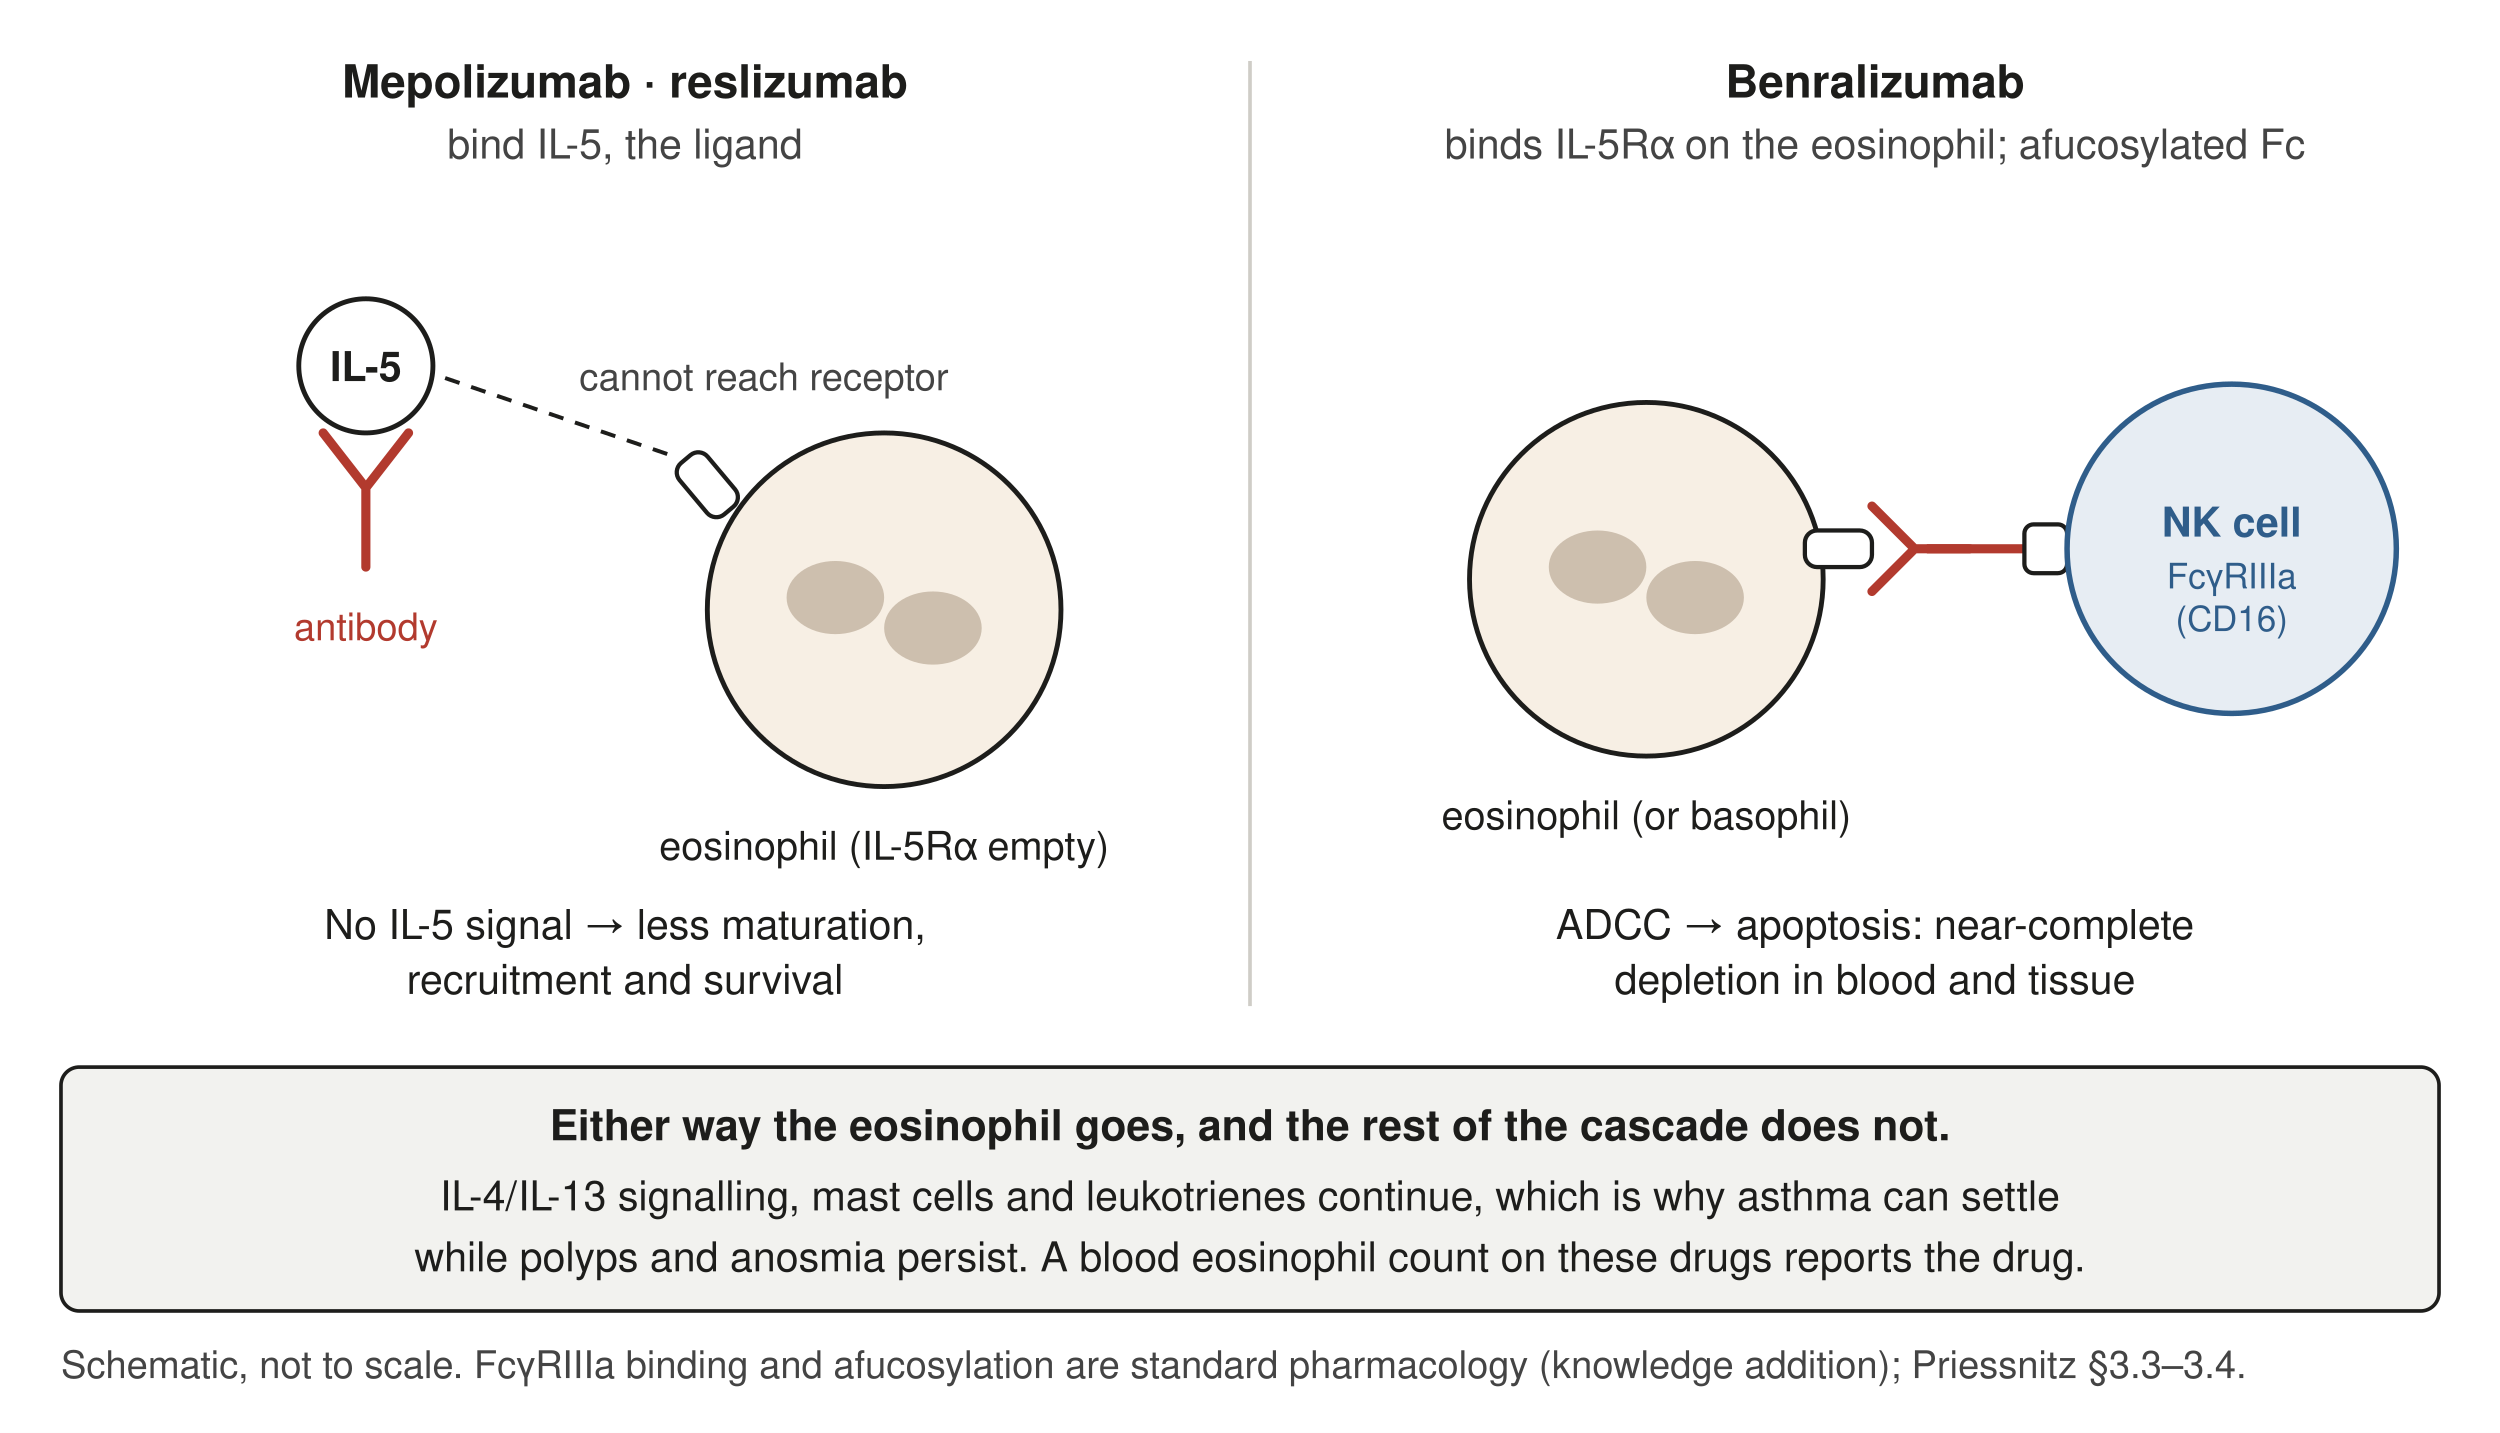
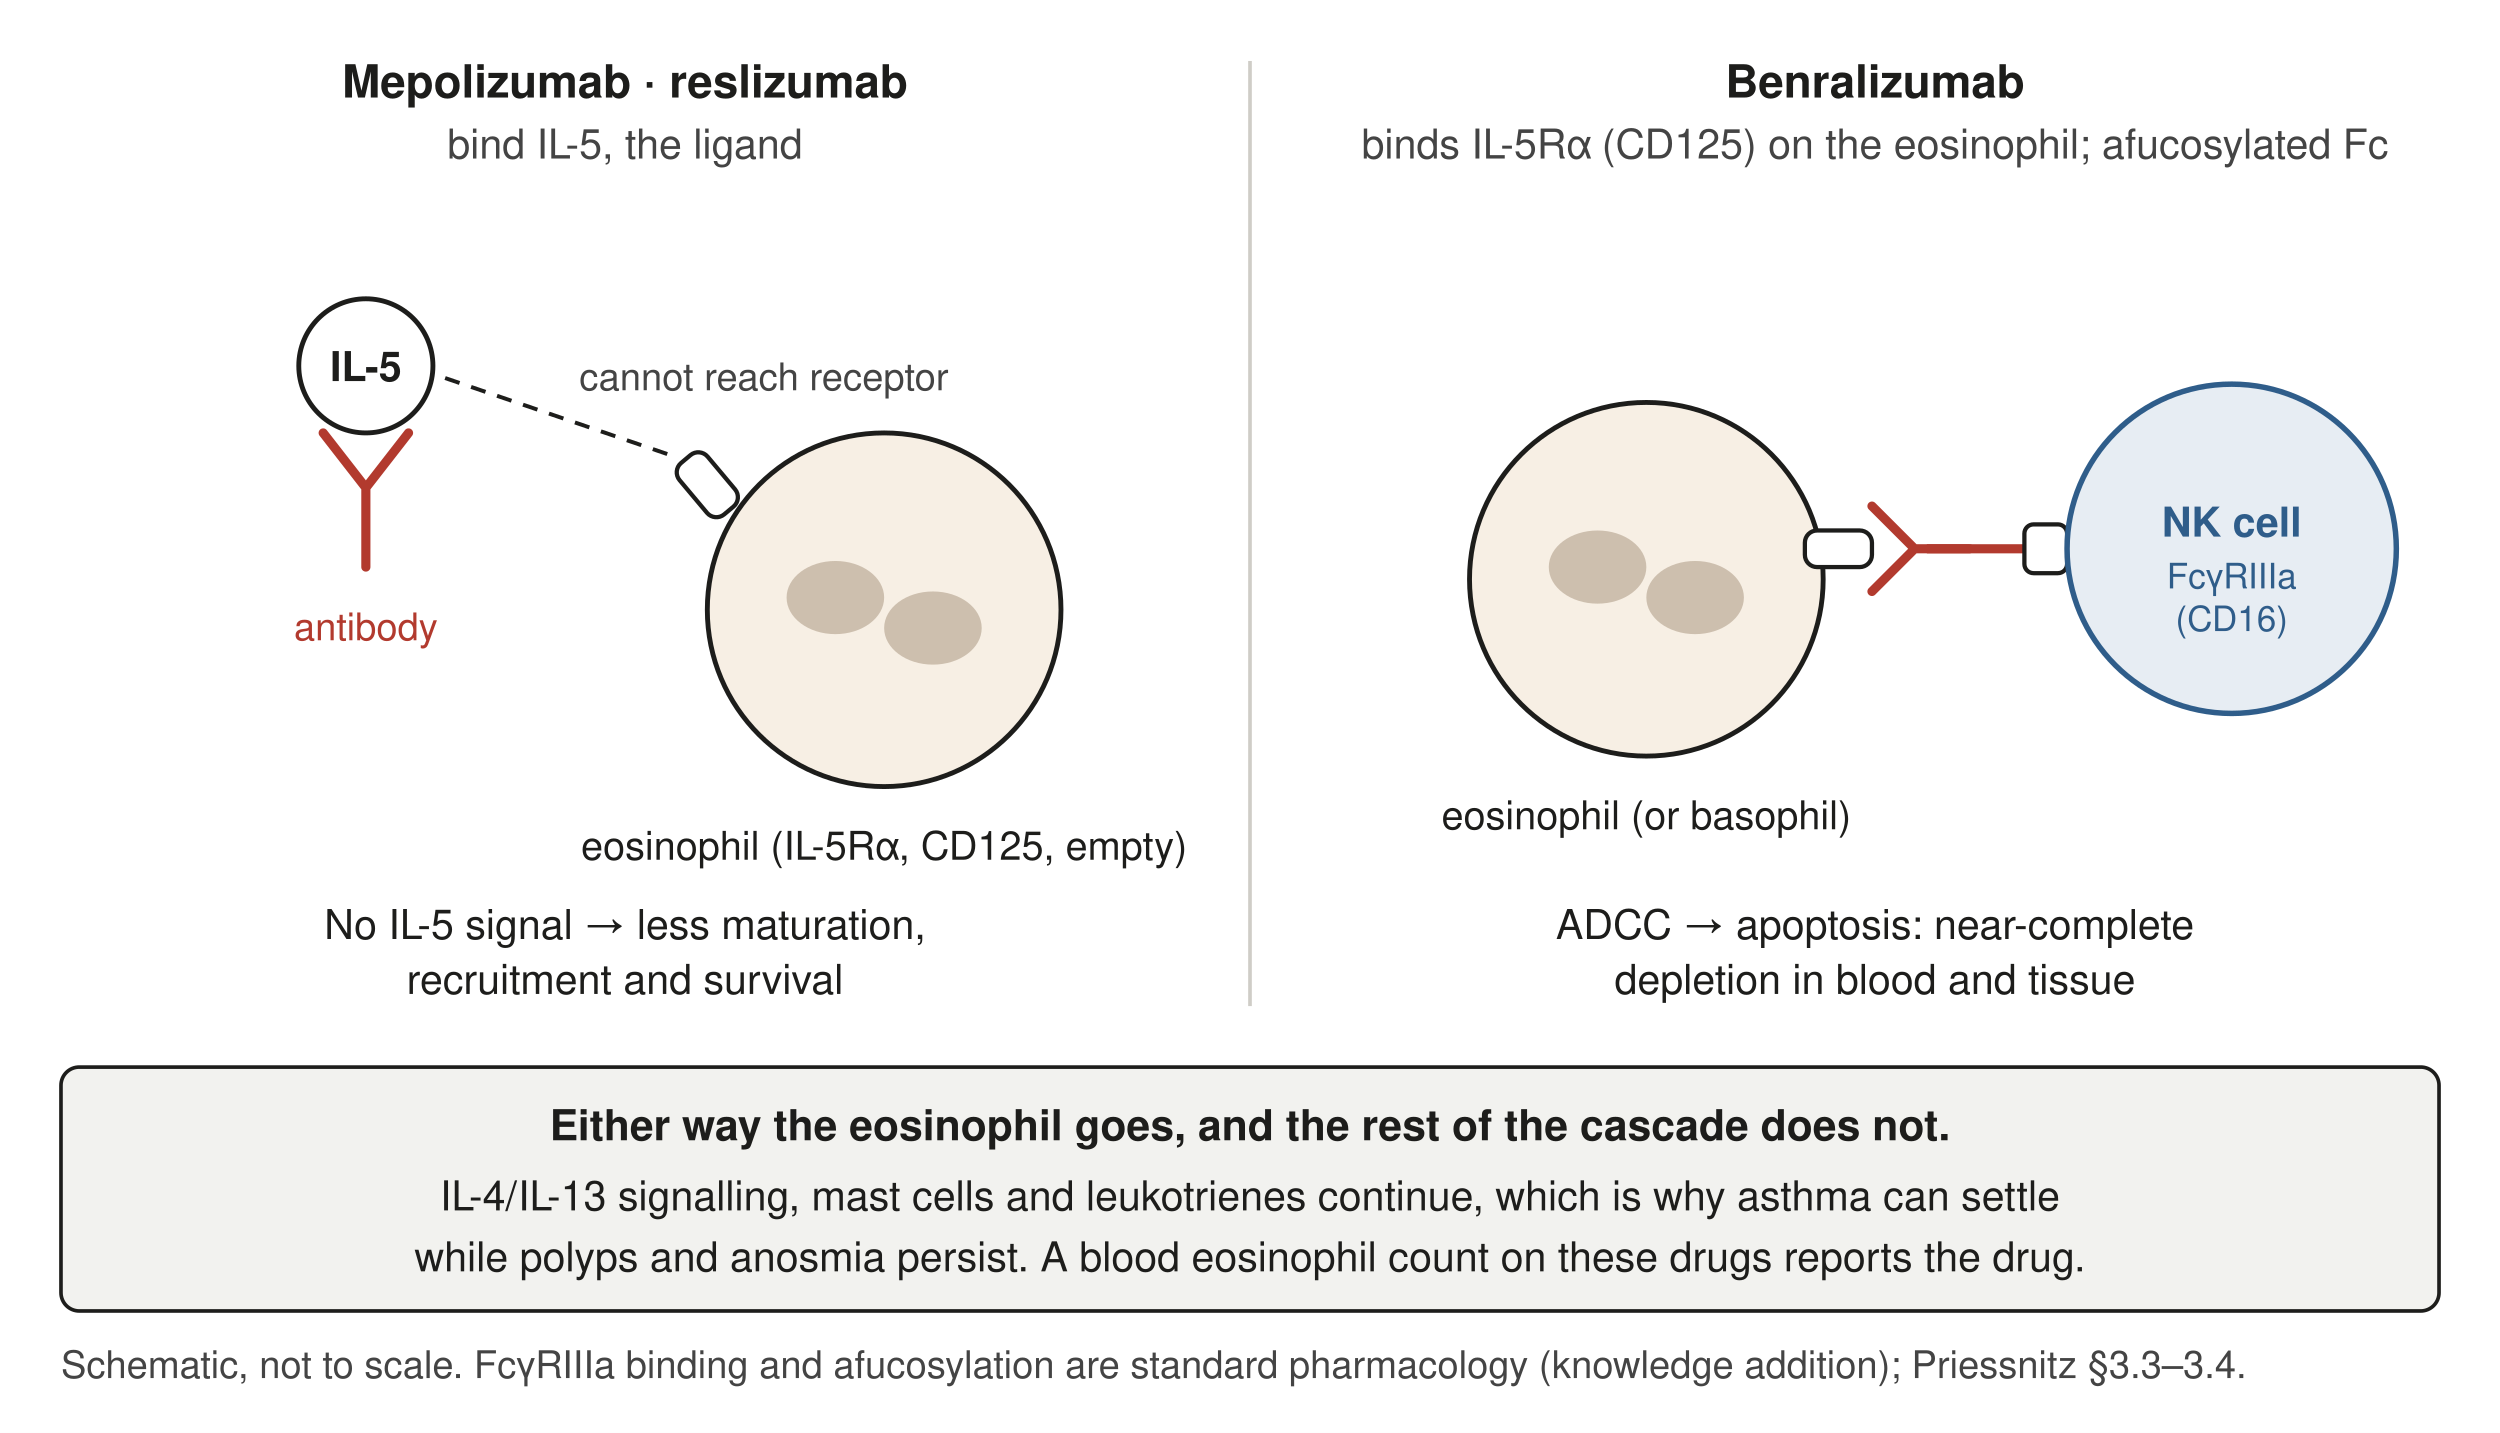
<svg xmlns="http://www.w3.org/2000/svg" viewBox="0 0 820 470" width="820" height="470" font-family="Helvetica, Arial, sans-serif" font-size="15" fill="#1d1d1b">
  <defs>
    <marker id="arr" viewBox="0 0 10 10" refX="9" refY="5" markerWidth="7" markerHeight="7" orient="auto-start-reverse">
      <path d="M0,0 L10,5 L0,10 z" fill="#1d1d1b" />
    </marker>
  </defs>
  <rect width="820" height="470" fill="#ffffff" />
  <line x1="410" y1="20" x2="410" y2="330" stroke="#cfcdc7" stroke-width="1.2" />
  <text x="205" y="32" text-anchor="middle" font-weight="bold">Mepolizumab · reslizumab</text>
  <text x="205" y="52" text-anchor="middle" font-size="13.5" fill="#444">bind IL-5, the ligand</text>
  <circle cx="120" cy="120" r="22" fill="#ffffff" stroke="#1d1d1b" stroke-width="1.6" />
  <text x="120" y="125" text-anchor="middle" font-size="13.5" font-weight="bold">IL-5</text>
  <path d="M120,186 L120,160 M120,160 L106,142 M120,160 L134,142" stroke="#b23a2e" stroke-width="3" fill="none" stroke-linecap="round" />
  <text x="120" y="210" text-anchor="middle" font-size="12.5" fill="#b23a2e">antibody</text>
  <circle cx="290" cy="200" r="58" fill="#f7efe4" stroke="#1d1d1b" stroke-width="1.6" />
  <ellipse cx="274" cy="196" rx="16" ry="12" fill="#cdbfae" />
  <ellipse cx="306" cy="206" rx="16" ry="12" fill="#cdbfae" />
  <rect x="226" y="148" width="12" height="22" rx="4" fill="#ffffff" stroke="#1d1d1b" stroke-width="1.4" transform="rotate(-40 232 159)" />
-   <text x="290" y="282" text-anchor="middle" font-size="13">eosinophil (IL-5Rα empty)</text>
+   <text x="290" y="282" text-anchor="middle" font-size="13">eosinophil (IL-5Rα, CD125, empty)</text>
  <path d="M146,124 L222,150" stroke="#1d1d1b" stroke-width="1.3" stroke-dasharray="5 4" fill="none" />
  <text x="190" y="128" font-size="12.5" fill="#444">cannot reach receptor</text>
  <text x="205" y="308" text-anchor="middle" font-size="13.5">No IL-5 signal → less maturation,</text>
  <text x="205" y="326" text-anchor="middle" font-size="13.5">recruitment and survival</text>
  <text x="615" y="32" text-anchor="middle" font-weight="bold">Benralizumab</text>
-   <text x="615" y="52" text-anchor="middle" font-size="13.5" fill="#444">binds IL-5Rα on the eosinophil; afucosylated Fc</text>
+   <text x="615" y="52" text-anchor="middle" font-size="13.5" fill="#444">binds IL-5Rα (CD125) on the eosinophil; afucosylated Fc</text>
  <circle cx="540" cy="190" r="58" fill="#f7efe4" stroke="#1d1d1b" stroke-width="1.6" />
  <ellipse cx="524" cy="186" rx="16" ry="12" fill="#cdbfae" />
  <ellipse cx="556" cy="196" rx="16" ry="12" fill="#cdbfae" />
  <rect x="592" y="174" width="22" height="12" rx="4" fill="#ffffff" stroke="#1d1d1b" stroke-width="1.4" />
  <path d="M614,180 L632,180 M632,180 L646,166 M632,180 L646,194" stroke="#b23a2e" stroke-width="3" fill="none" stroke-linecap="round" transform="rotate(180 630 180)" />
  <path d="M632,180 L664,180" stroke="#b23a2e" stroke-width="3" fill="none" />
  <rect x="664" y="172" width="14" height="16" rx="3" fill="#ffffff" stroke="#1d1d1b" stroke-width="1.4" />
  <circle cx="732" cy="180" r="54" fill="#e7edf3" stroke="#2f5d8a" stroke-width="1.8" />
  <text x="732" y="176" text-anchor="middle" font-size="13.5" font-weight="bold" fill="#2f5d8a">NK cell</text>
  <text x="732" y="193" text-anchor="middle" font-size="11.5" fill="#2f5d8a">FcγRIIIa</text>
  <text x="732" y="207" text-anchor="middle" font-size="11.5" fill="#2f5d8a">(CD16)</text>
  <text x="540" y="272" text-anchor="middle" font-size="13">eosinophil (or basophil)</text>
  <text x="615" y="308" text-anchor="middle" font-size="13.5">ADCC → apoptosis: near-complete</text>
  <text x="615" y="326" text-anchor="middle" font-size="13.5">depletion in blood and tissue</text>
  <rect x="20" y="350" width="780" height="80" rx="6" fill="#f2f2ef" stroke="#1d1d1b" stroke-width="1.2" />
  <text x="410" y="374" text-anchor="middle" font-size="14" font-weight="bold">Either way the eosinophil goes, and the rest of the cascade does not.</text>
  <text x="410" y="397" text-anchor="middle" font-size="13.5">IL-4/IL-13 signalling, mast cells and leukotrienes continue, which is why asthma can settle</text>
  <text x="410" y="417" text-anchor="middle" font-size="13.5">while polyps and anosmia persist. A blood eosinophil count on these drugs reports the drug.</text>
  <text x="20" y="452" font-size="12.5" fill="#444">Schematic, not to scale. FcγRIIIa binding and afucosylation are standard pharmacology (knowledge addition); Priessnitz §3.3–3.4.</text>
</svg>
